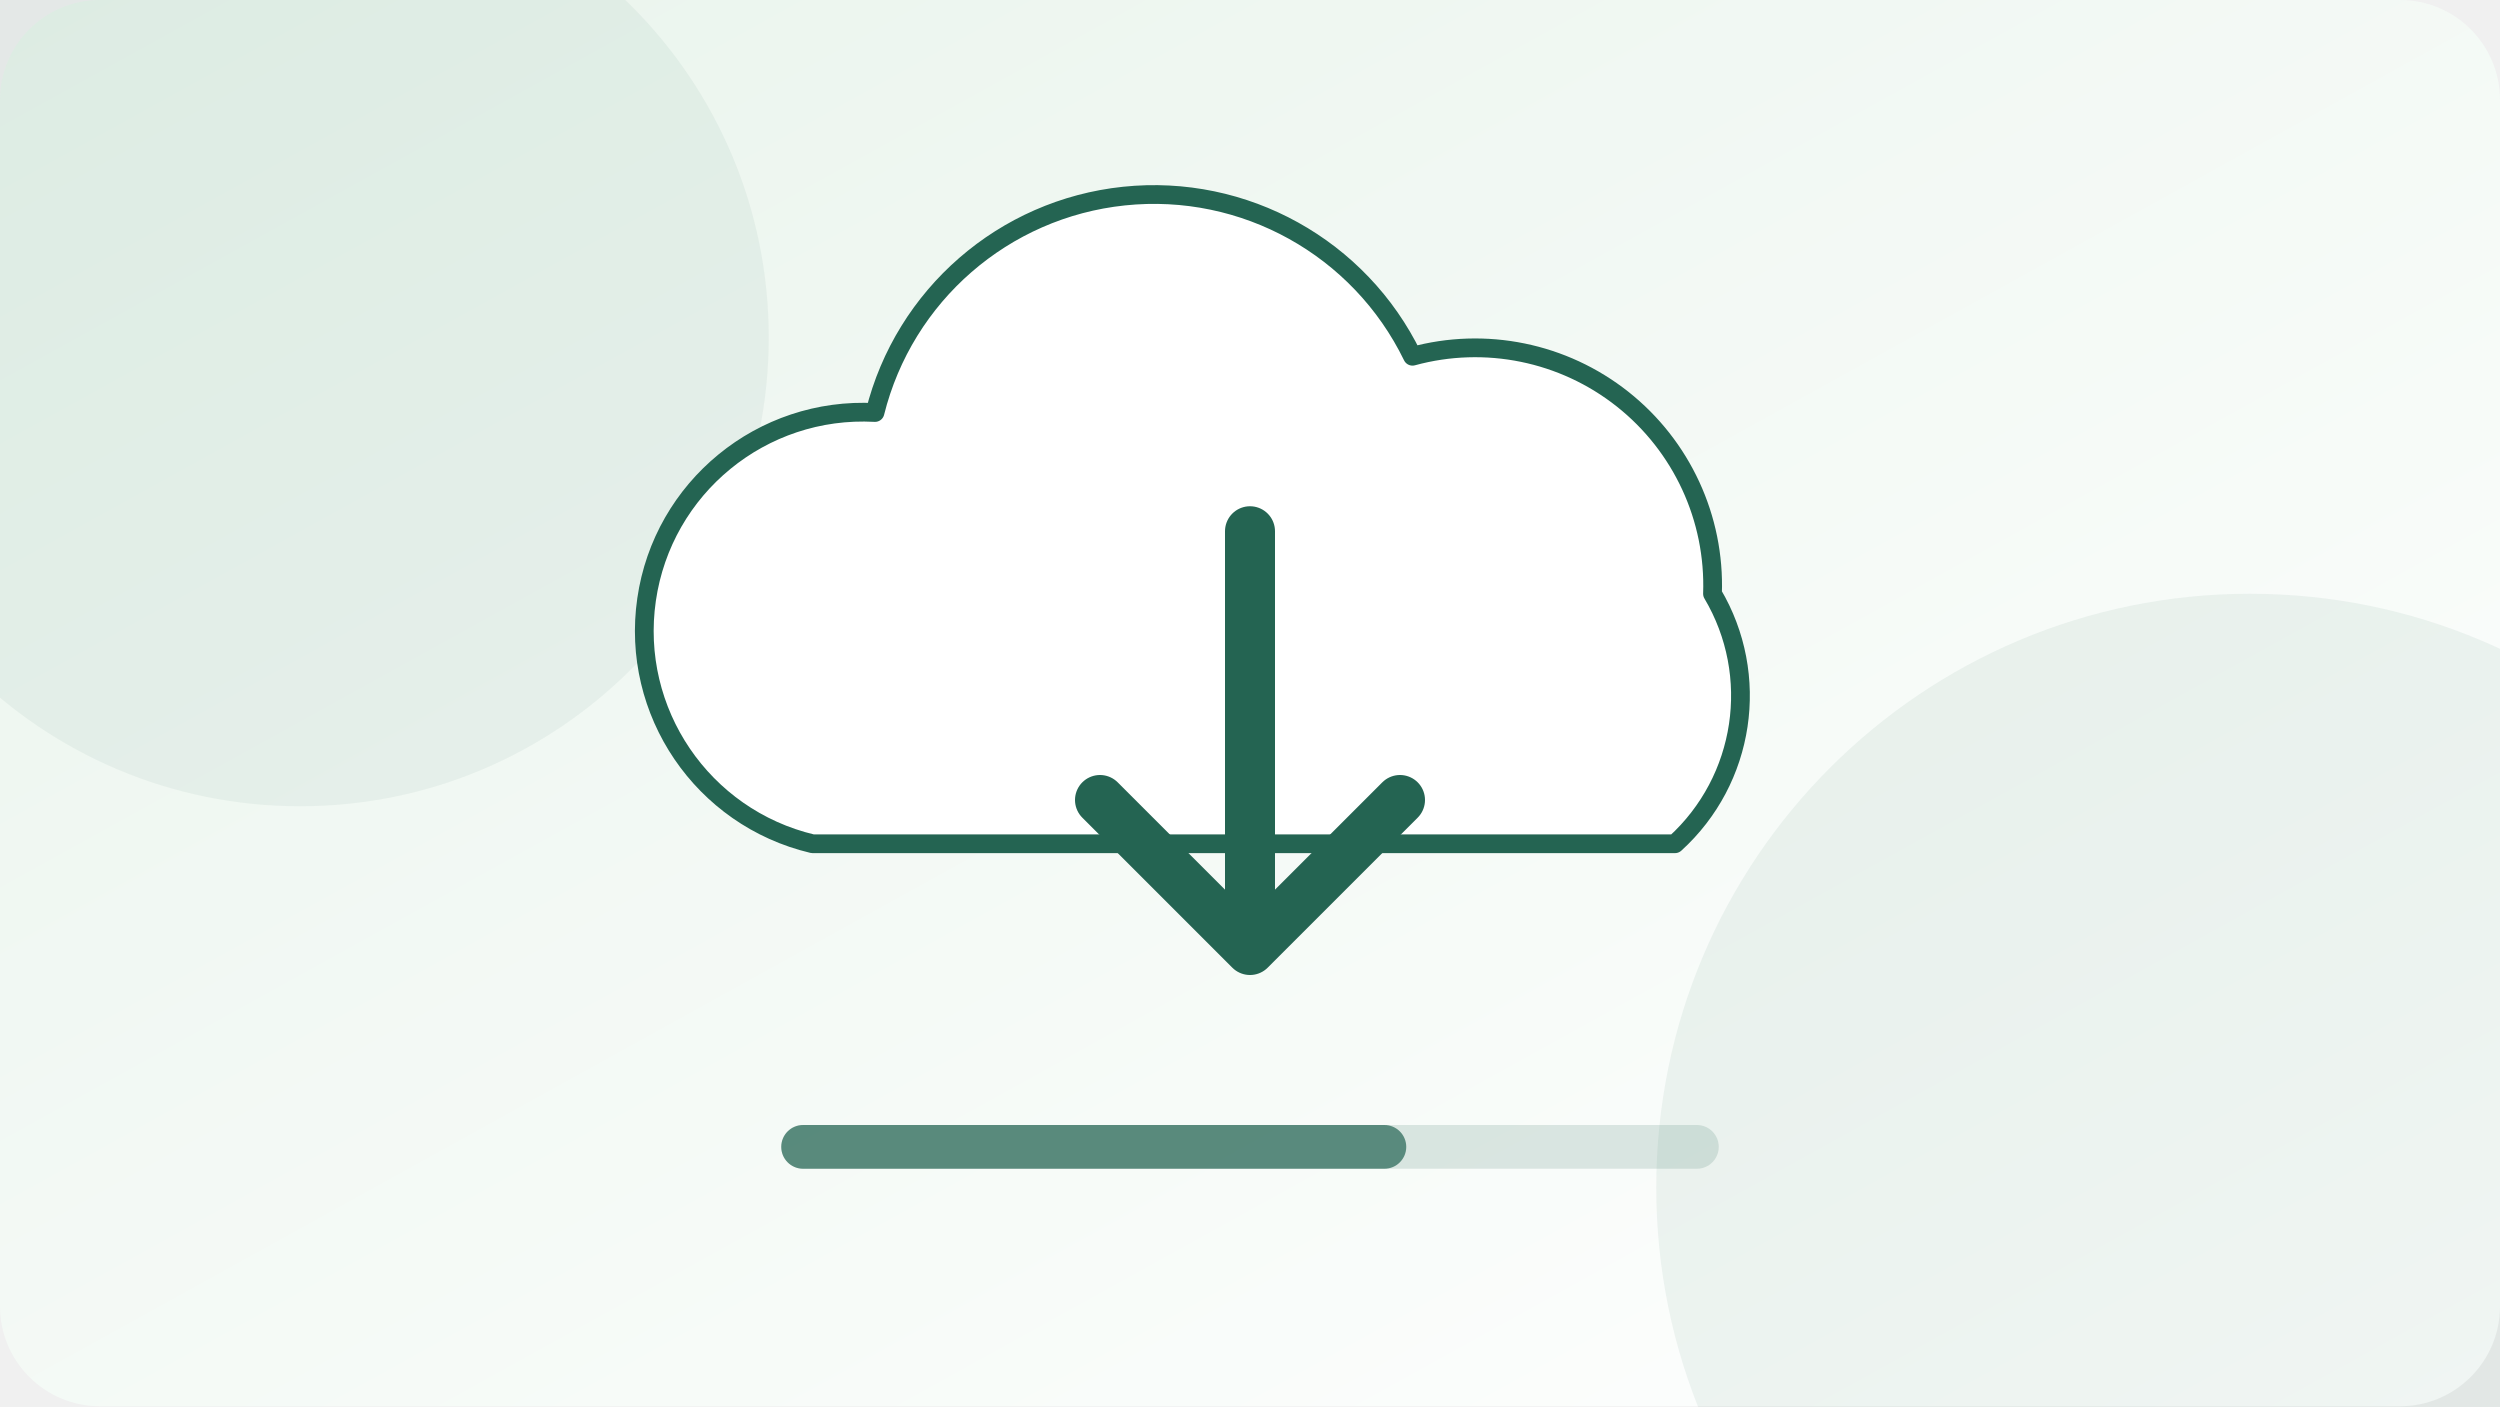
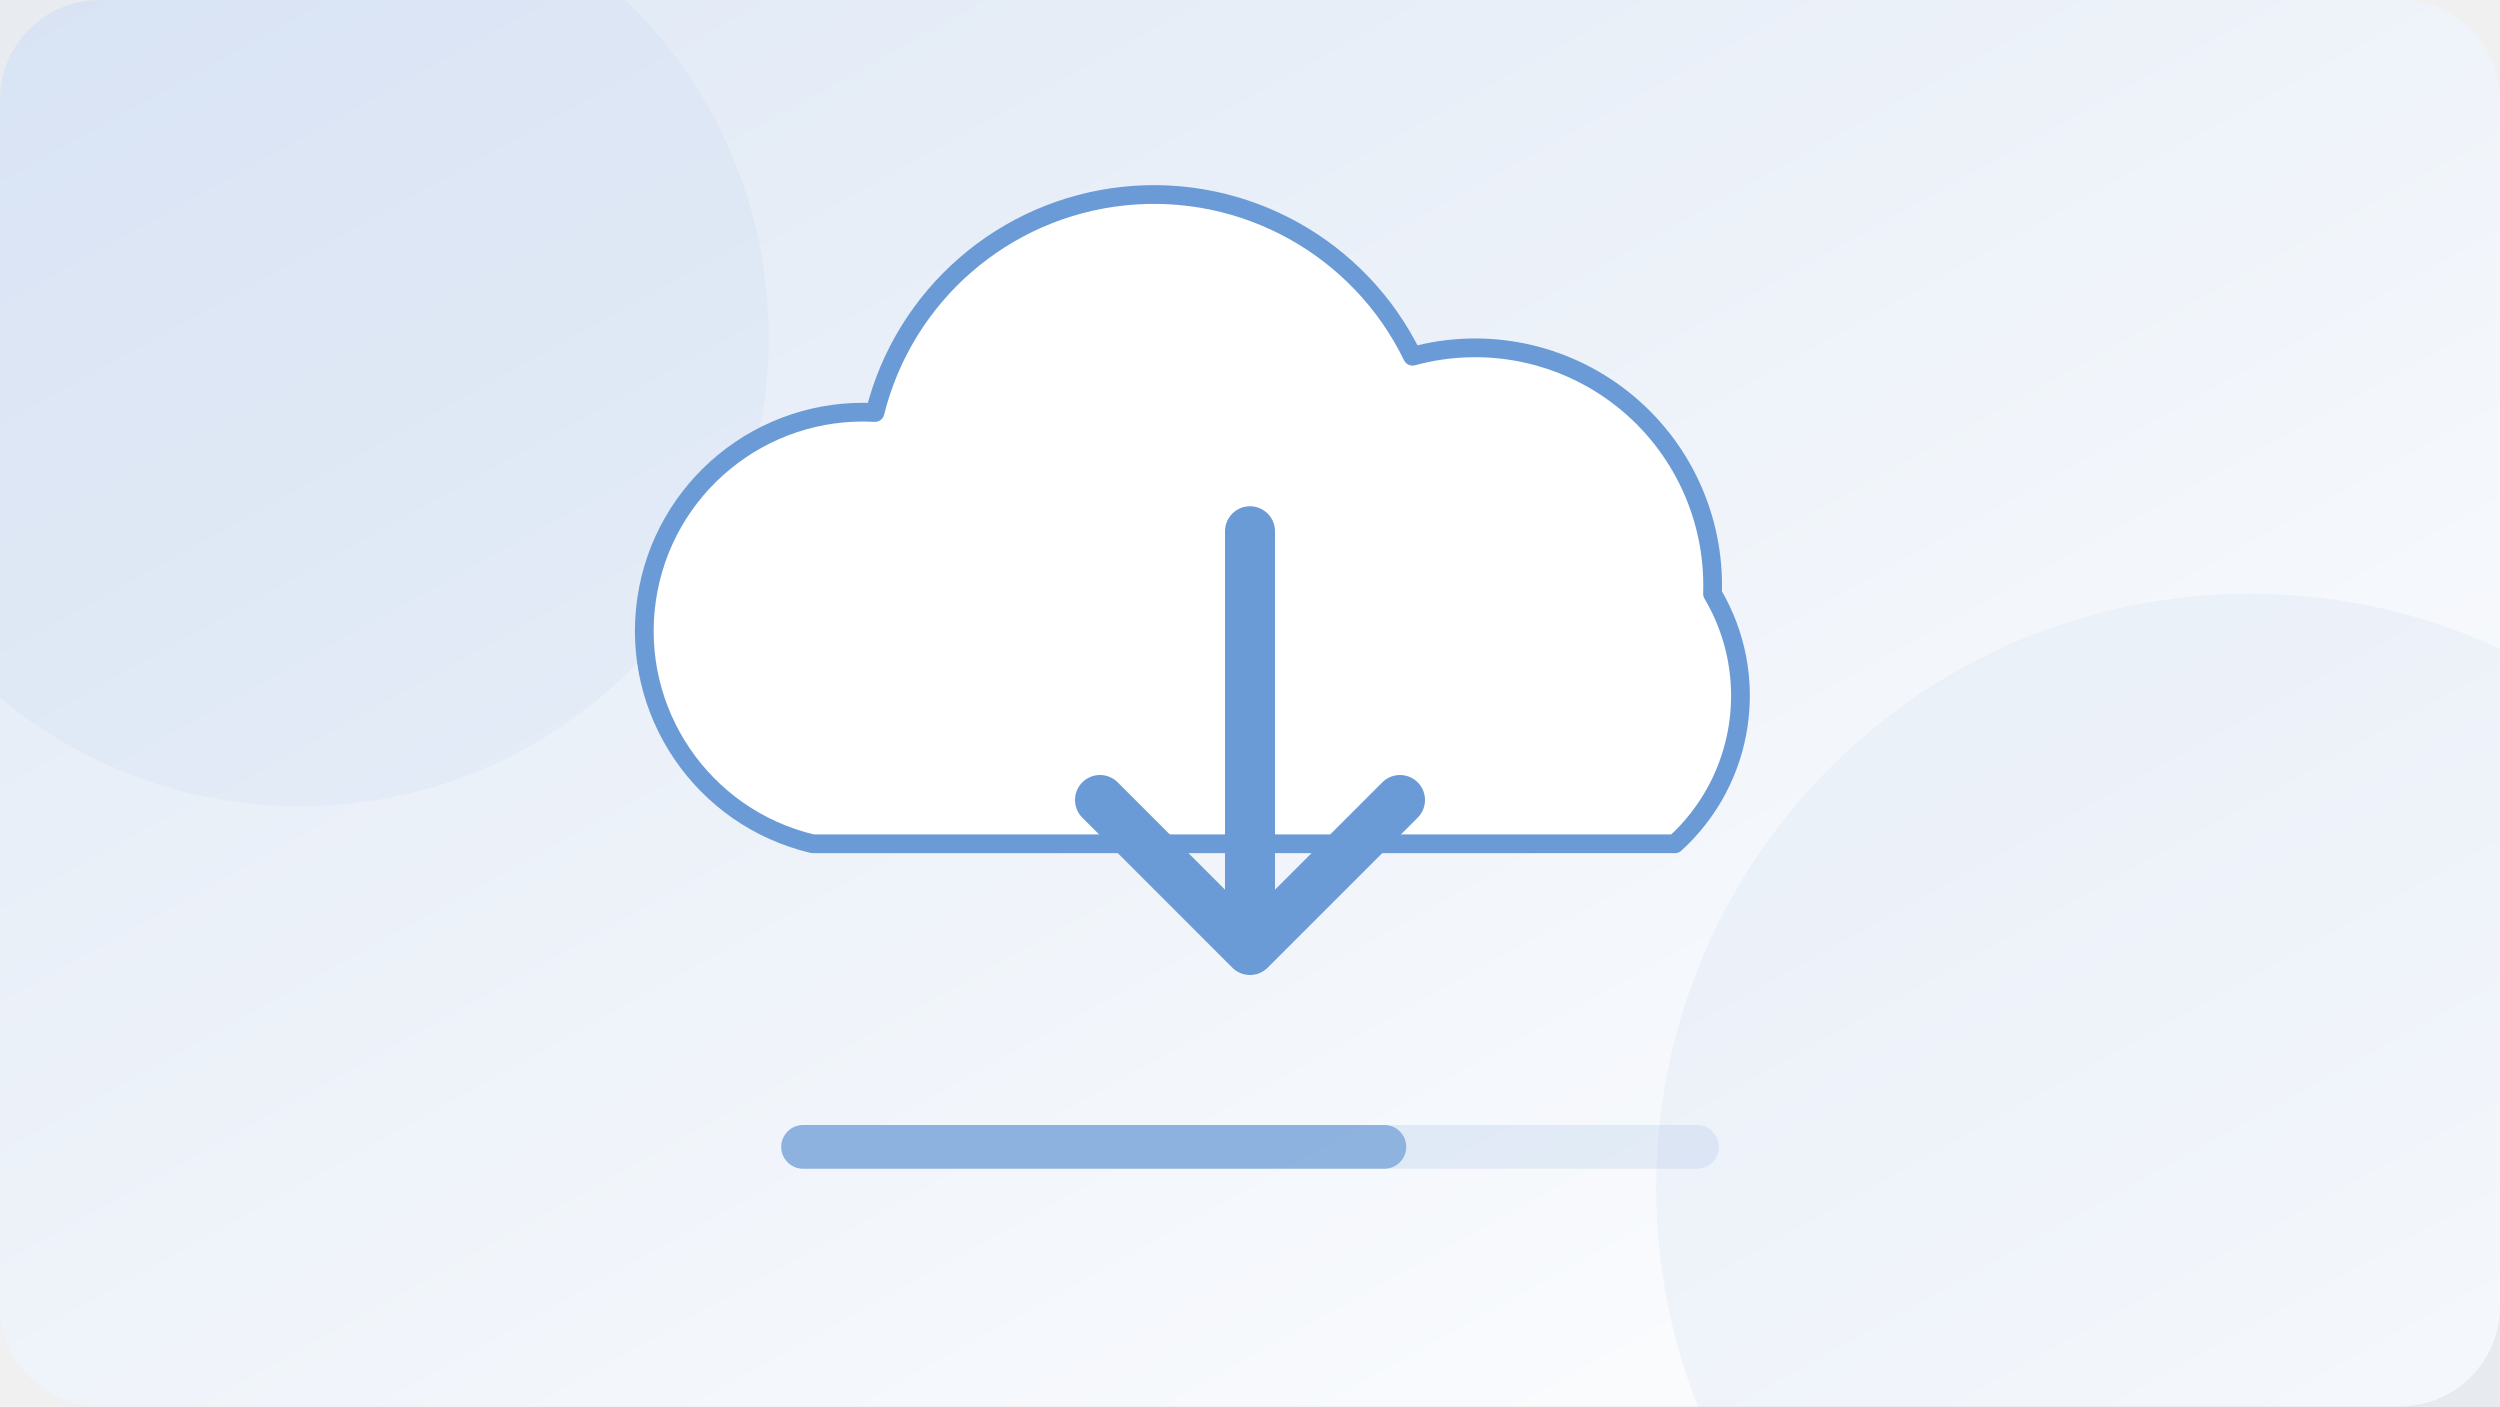
<svg xmlns="http://www.w3.org/2000/svg" width="800" height="450" viewBox="0 0 800 450">
  <defs>
    <linearGradient id="bg" x1="0" y1="0" x2="1" y2="1">
-       <stop offset="0" stop-color="#e9f4ec" />
+       <stop offset="0" stop-color="#dfe8f5" />
      <stop offset="1" stop-color="#ffffff" />
    </linearGradient>
  </defs>
  <rect width="800" height="450" rx="32" fill="url(#bg)" />
-   <circle cx="96.0" cy="108.0" r="150" fill="#246452" opacity=".06" />
-   <circle cx="720.0" cy="380.0" r="190" fill="#246452" opacity=".07" />
-   <path d="M260 270a70 70 0 0 1 20-138 92 92 0 0 1 172-18 76 76 0 0 1 96 76 64 64 0 0 1-12 80Z" fill="#ffffff" stroke="#246452" stroke-width="6" stroke-linejoin="round" />
-   <path d="M400 170v130M352 256l48 48 48-48" fill="none" stroke="#246452" stroke-width="16" stroke-linecap="round" stroke-linejoin="round" />
-   <rect x="250" y="360" width="300" height="14" rx="7" fill="#246452" opacity=".15" />
-   <rect x="250" y="360" width="200" height="14" rx="7" fill="#246452" opacity=".7" />
+   <circle cx="96.0" cy="108.0" r="150" fill="#6b9bd6" opacity=".06" />
+   <circle cx="720.0" cy="380.0" r="190" fill="#6b9bd6" opacity=".07" />
+   <path d="M260 270a70 70 0 0 1 20-138 92 92 0 0 1 172-18 76 76 0 0 1 96 76 64 64 0 0 1-12 80Z" fill="#ffffff" stroke="#6b9bd6" stroke-width="6" stroke-linejoin="round" />
+   <path d="M400 170v130M352 256l48 48 48-48" fill="none" stroke="#6b9bd6" stroke-width="16" stroke-linecap="round" stroke-linejoin="round" />
+   <rect x="250" y="360" width="300" height="14" rx="7" fill="#6b9bd6" opacity=".15" />
+   <rect x="250" y="360" width="200" height="14" rx="7" fill="#6b9bd6" opacity=".7" />
</svg>
